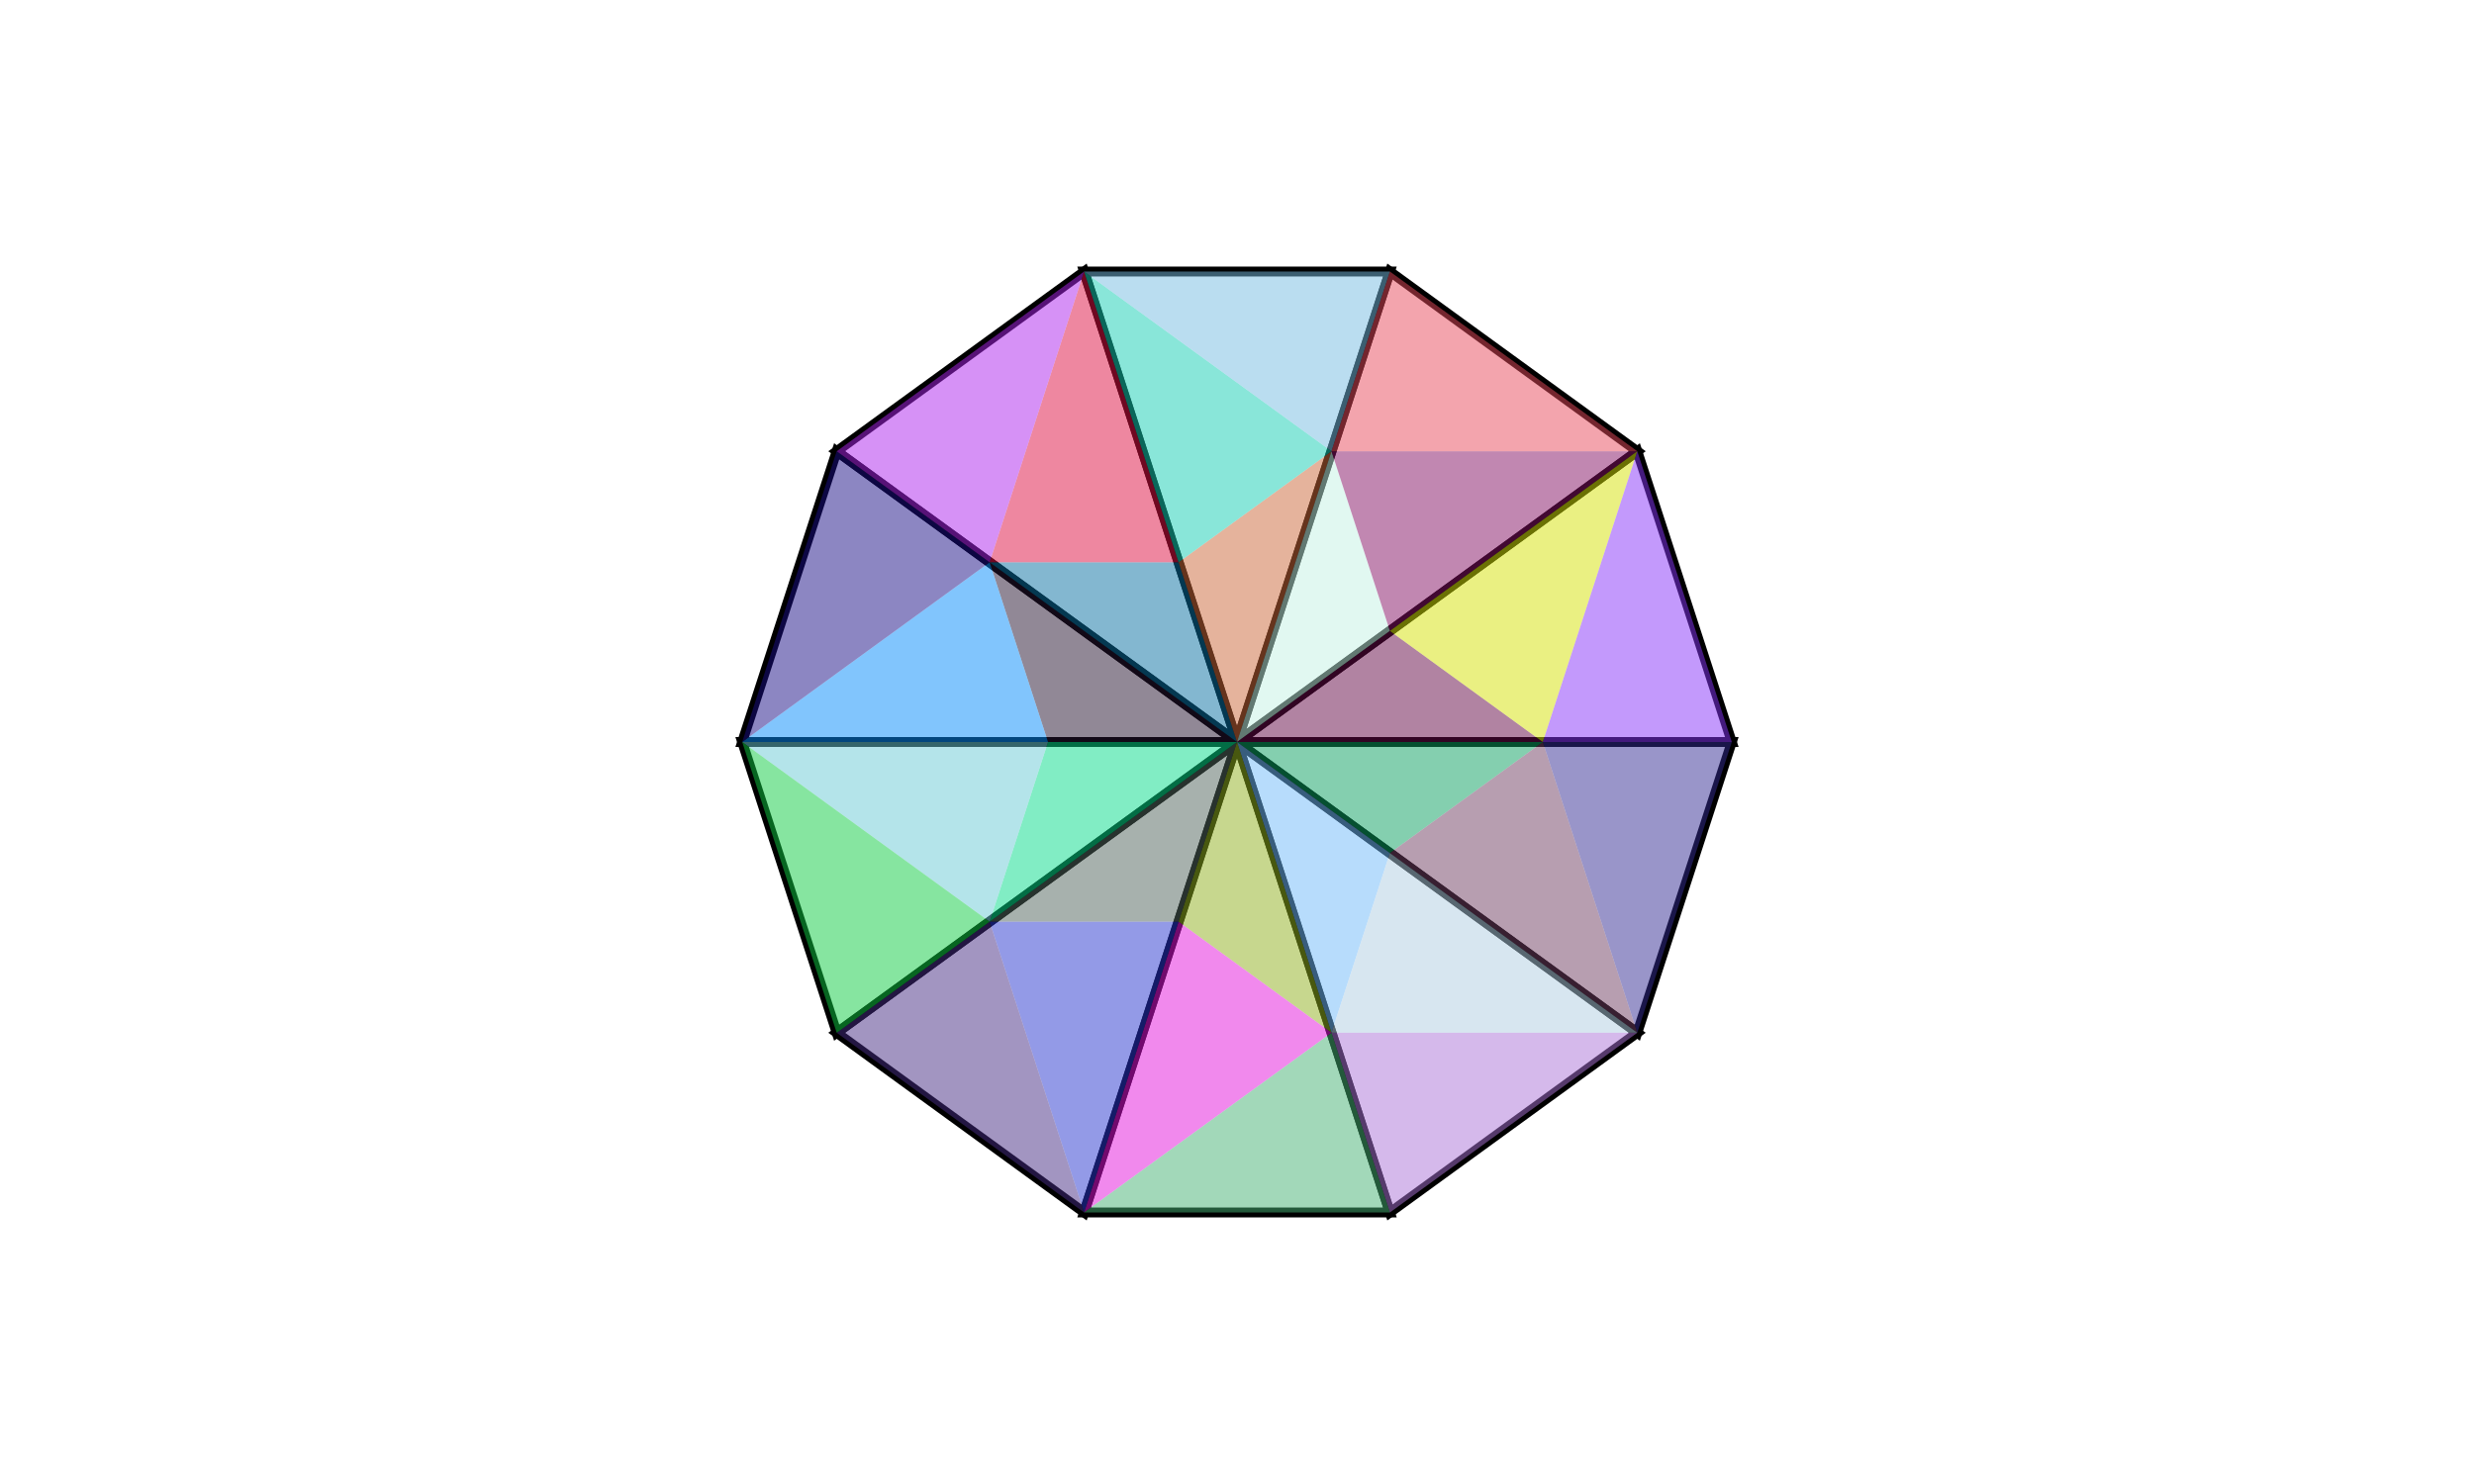
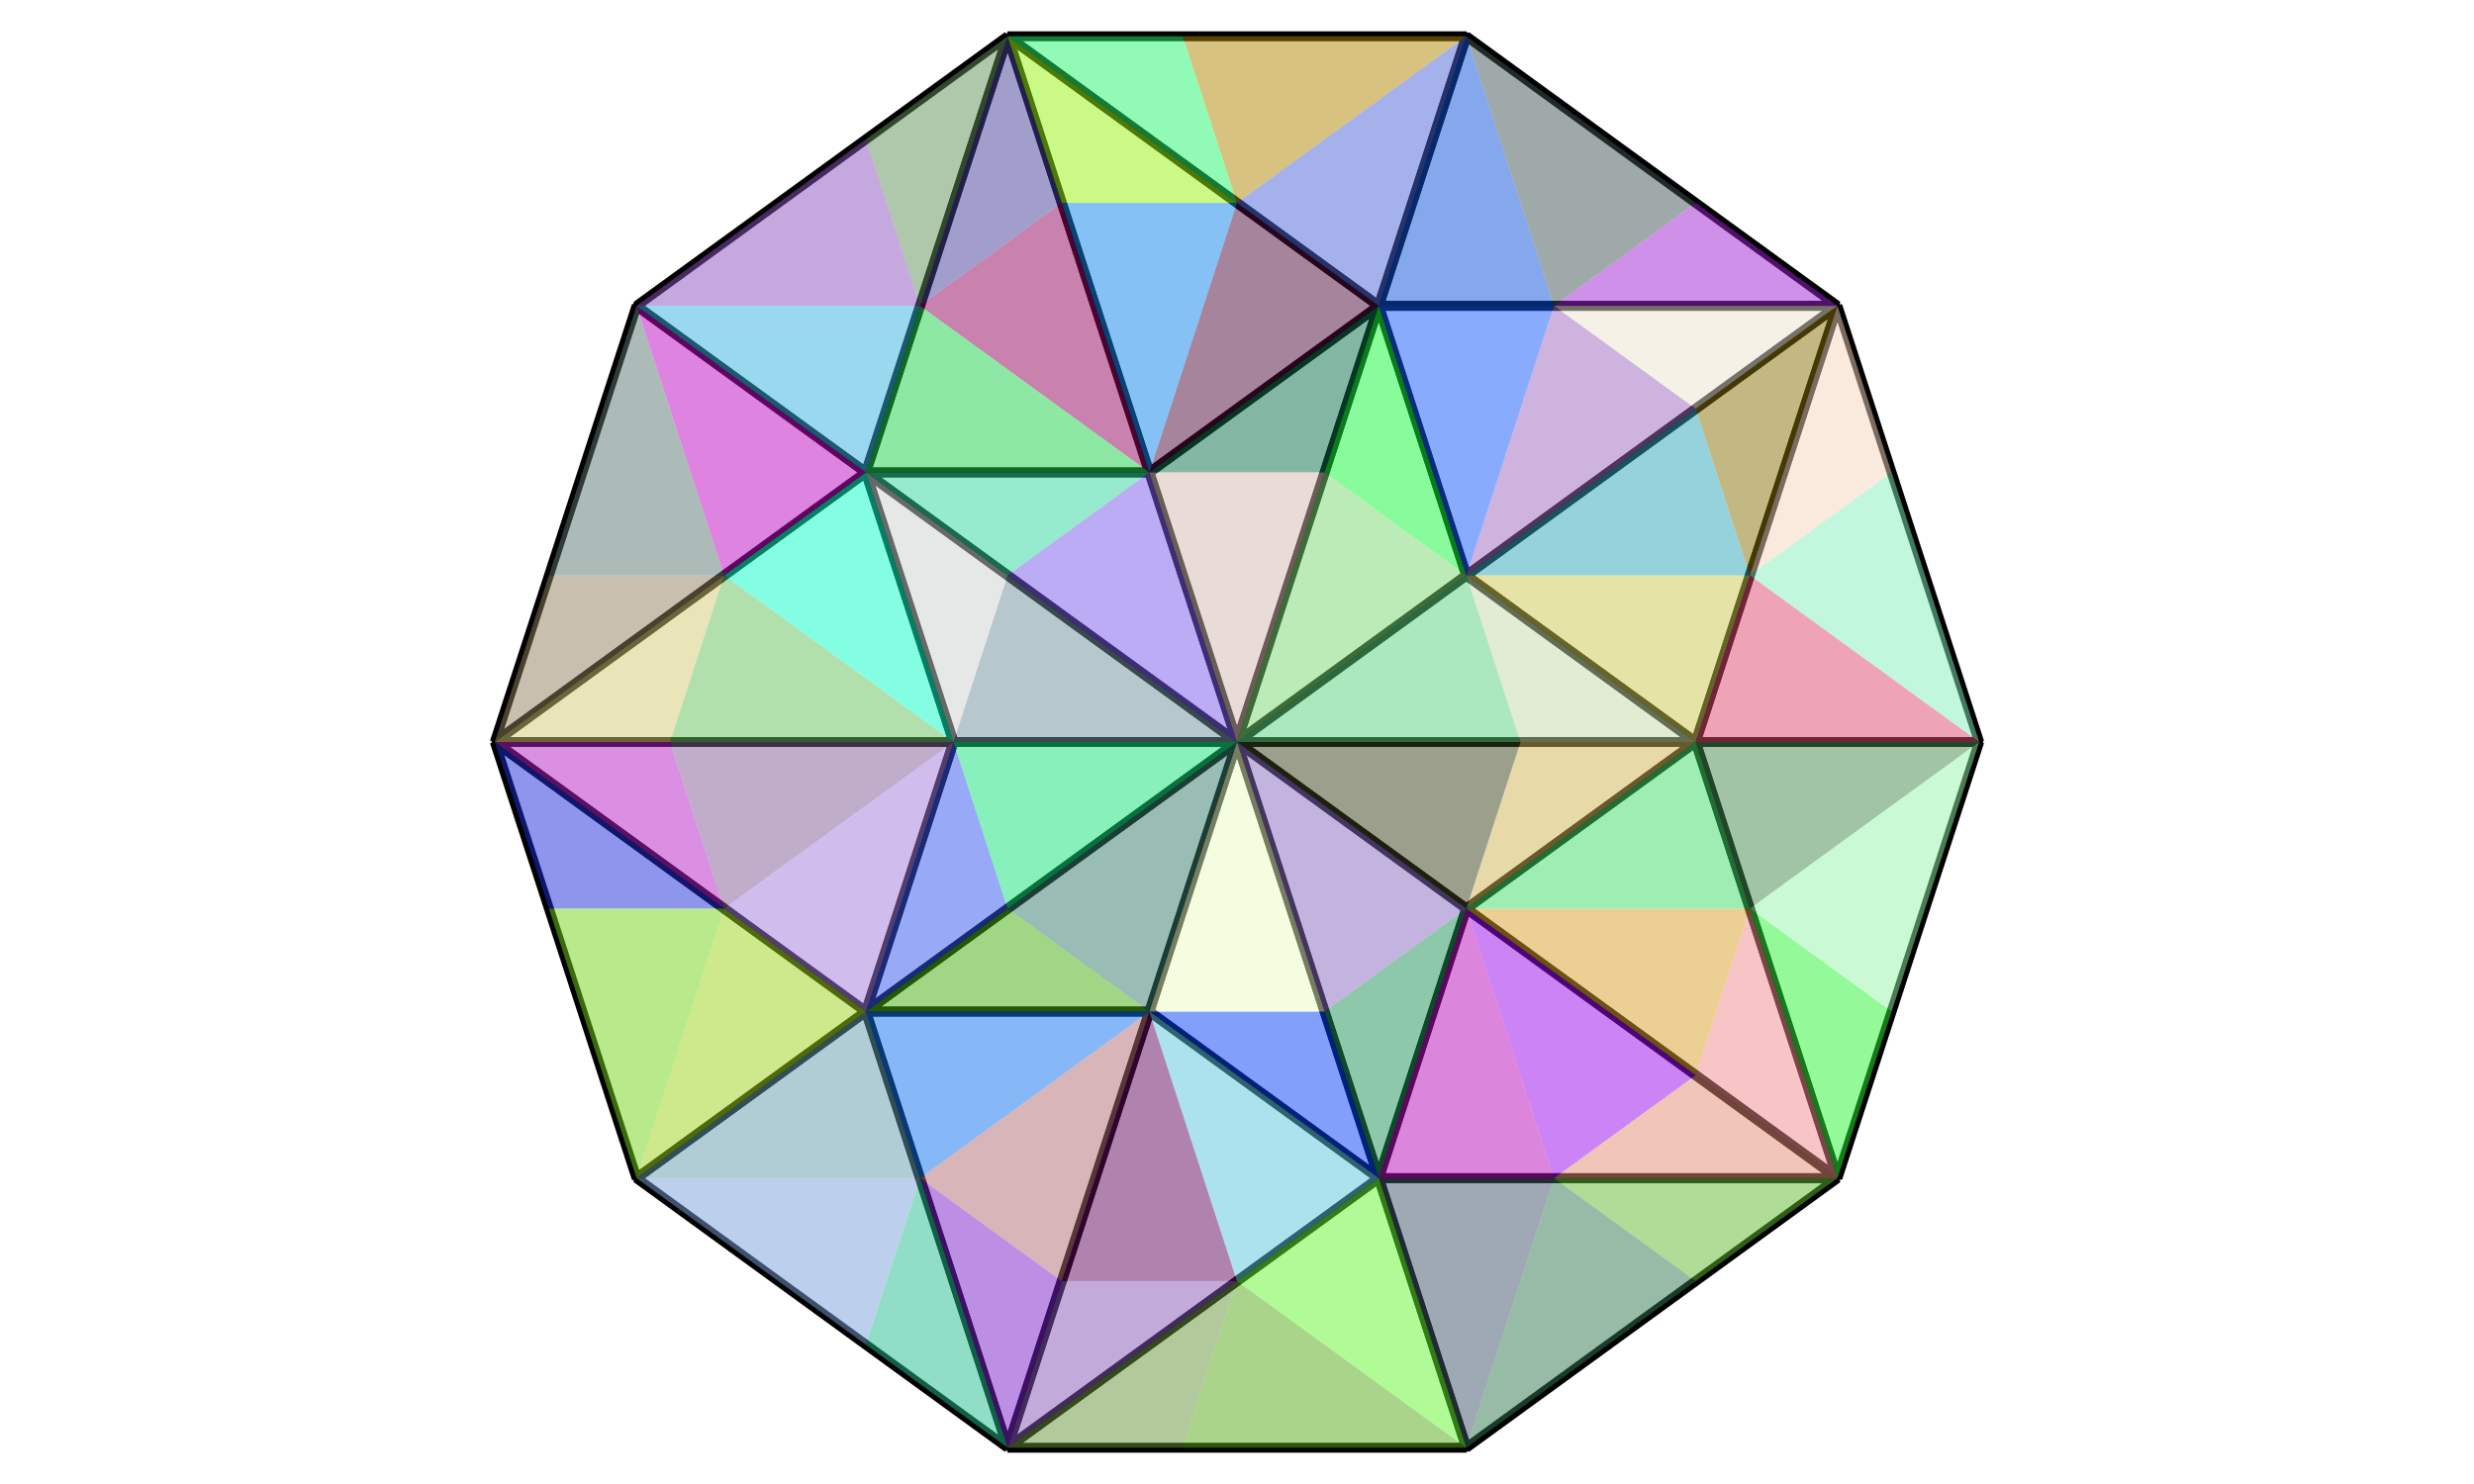
<svg xmlns="http://www.w3.org/2000/svg" width="500pt" height="300pt" viewBox="0 0 500 300" version="1.1">
-   <g id="surface6">
+   <g id="surface1473">
    <rect x="0" y="0" width="500" height="300" style="fill:rgb(100%,100%,100%);fill-opacity:1;stroke:none;" />
-     <path style="fill:none;stroke-width:2;stroke-linecap:butt;stroke-linejoin:miter;stroke:rgb(0%,0%,0%);stroke-opacity:1;stroke-miterlimit:10;" d="M 330.902 208.777 L 250 150 L 350 150 Z M 330.902 208.777 " />
-     <path style="fill:none;stroke-width:2;stroke-linecap:butt;stroke-linejoin:miter;stroke:rgb(0%,0%,0%);stroke-opacity:1;stroke-miterlimit:10;" d="M 330.902 208.777 L 250 150 L 280.902 245.105 Z M 330.902 208.777 " />
-     <path style="fill:none;stroke-width:2;stroke-linecap:butt;stroke-linejoin:miter;stroke:rgb(0%,0%,0%);stroke-opacity:1;stroke-miterlimit:10;" d="M 219.098 245.105 L 250 150 L 280.902 245.105 Z M 219.098 245.105 " />
-     <path style="fill:none;stroke-width:2;stroke-linecap:butt;stroke-linejoin:miter;stroke:rgb(0%,0%,0%);stroke-opacity:1;stroke-miterlimit:10;" d="M 219.098 245.105 L 250 150 L 169.098 208.777 Z M 219.098 245.105 " />
-     <path style="fill:none;stroke-width:2;stroke-linecap:butt;stroke-linejoin:miter;stroke:rgb(0%,0%,0%);stroke-opacity:1;stroke-miterlimit:10;" d="M 150 150 L 250 150 L 169.098 208.777 Z M 150 150 " />
-     <path style="fill:none;stroke-width:2;stroke-linecap:butt;stroke-linejoin:miter;stroke:rgb(0%,0%,0%);stroke-opacity:1;stroke-miterlimit:10;" d="M 150 150 L 250 150 L 169.098 91.223 Z M 150 150 " />
-     <path style="fill:none;stroke-width:2;stroke-linecap:butt;stroke-linejoin:miter;stroke:rgb(0%,0%,0%);stroke-opacity:1;stroke-miterlimit:10;" d="M 219.098 54.895 L 250 150 L 169.098 91.223 Z M 219.098 54.895 " />
-     <path style="fill:none;stroke-width:2;stroke-linecap:butt;stroke-linejoin:miter;stroke:rgb(0%,0%,0%);stroke-opacity:1;stroke-miterlimit:10;" d="M 219.098 54.895 L 250 150 L 280.902 54.895 Z M 219.098 54.895 " />
-     <path style="fill:none;stroke-width:2;stroke-linecap:butt;stroke-linejoin:miter;stroke:rgb(0%,0%,0%);stroke-opacity:1;stroke-miterlimit:10;" d="M 330.902 91.223 L 250 150 L 280.902 54.895 Z M 330.902 91.223 " />
-     <path style="fill:none;stroke-width:2;stroke-linecap:butt;stroke-linejoin:miter;stroke:rgb(0%,0%,0%);stroke-opacity:1;stroke-miterlimit:10;" d="M 330.902 91.223 L 250 150 L 350 150 Z M 330.902 91.223 " />
-     <path style=" stroke:none;fill-rule:nonzero;fill:rgb(3.808%,63.244%,37.994%);fill-opacity:0.5;" d="M 311.805 150 L 280.902 172.453 L 250 150 Z M 311.805 150 " />
-     <path style=" stroke:none;fill-rule:nonzero;fill:rgb(44.488%,24.886%,39.013%);fill-opacity:0.5;" d="M 280.902 172.453 L 330.902 208.777 L 311.805 150 Z M 280.902 172.453 " />
-     <path style=" stroke:none;fill-rule:nonzero;fill:rgb(20.906%,17.338%,58.178%);fill-opacity:0.5;" d="M 350 150 L 330.902 208.777 L 311.805 150 Z M 350 150 " />
-     <path style=" stroke:none;fill-rule:nonzero;fill:rgb(44.176%,72.996%,98.385%);fill-opacity:0.5;" d="M 269.098 208.777 L 280.902 172.453 L 250 150 Z M 269.098 208.777 " />
-     <path style=" stroke:none;fill-rule:nonzero;fill:rgb(69.354%,81.161%,88.846%);fill-opacity:0.5;" d="M 280.902 172.453 L 330.902 208.777 L 269.098 208.777 Z M 280.902 172.453 " />
-     <path style=" stroke:none;fill-rule:nonzero;fill:rgb(67.396%,45.433%,84.75%);fill-opacity:0.5;" d="M 280.902 245.105 L 330.902 208.777 L 269.098 208.777 Z M 280.902 245.105 " />
-     <path style=" stroke:none;fill-rule:nonzero;fill:rgb(56.734%,68.981%,12.047%);fill-opacity:0.5;" d="M 269.098 208.777 L 238.195 186.328 L 250 150 Z M 269.098 208.777 " />
-     <path style=" stroke:none;fill-rule:nonzero;fill:rgb(89.997%,8.301%,86.405%);fill-opacity:0.5;" d="M 238.195 186.328 L 219.098 245.105 L 269.098 208.777 Z M 238.195 186.328 " />
-     <path style=" stroke:none;fill-rule:nonzero;fill:rgb(27.575%,69.612%,45.613%);fill-opacity:0.5;" d="M 280.902 245.105 L 219.098 245.105 L 269.098 208.777 Z M 280.902 245.105 " />
-     <path style=" stroke:none;fill-rule:nonzero;fill:rgb(31.734%,39.486%,36.453%);fill-opacity:0.5;" d="M 200 186.328 L 238.195 186.328 L 250 150 Z M 200 186.328 " />
-     <path style=" stroke:none;fill-rule:nonzero;fill:rgb(16.187%,21.408%,81.961%);fill-opacity:0.5;" d="M 238.195 186.328 L 219.098 245.105 L 200 186.328 Z M 238.195 186.328 " />
-     <path style=" stroke:none;fill-rule:nonzero;fill:rgb(27.533%,17.184%,51.644%);fill-opacity:0.5;" d="M 169.098 208.777 L 219.098 245.105 L 200 186.328 Z M 169.098 208.777 " />
-     <path style=" stroke:none;fill-rule:nonzero;fill:rgb(1.791%,86.817%,54.275%);fill-opacity:0.5;" d="M 200 186.328 L 211.805 150 L 250 150 Z M 200 186.328 " />
-     <path style=" stroke:none;fill-rule:nonzero;fill:rgb(41.976%,79.414%,84.204%);fill-opacity:0.5;" d="M 211.805 150 L 150 150 L 200 186.328 Z M 211.805 150 " />
-     <path style=" stroke:none;fill-rule:nonzero;fill:rgb(5.411%,80.003%,25.83%);fill-opacity:0.5;" d="M 169.098 208.777 L 150 150 L 200 186.328 Z M 169.098 208.777 " />
-     <path style=" stroke:none;fill-rule:nonzero;fill:rgb(14.519%,6.938%,17.923%);fill-opacity:0.5;" d="M 200 113.672 L 211.805 150 L 250 150 Z M 200 113.672 " />
-     <path style=" stroke:none;fill-rule:nonzero;fill:rgb(2.134%,54.832%,98.81%);fill-opacity:0.5;" d="M 211.805 150 L 150 150 L 200 113.672 Z M 211.805 150 " />
-     <path style=" stroke:none;fill-rule:nonzero;fill:rgb(10.004%,5.982%,52.754%);fill-opacity:0.5;" d="M 169.098 91.223 L 150 150 L 200 113.672 Z M 169.098 91.223 " />
-     <path style=" stroke:none;fill-rule:nonzero;fill:rgb(3.332%,44.226%,63.586%);fill-opacity:0.5;" d="M 200 113.672 L 238.195 113.672 L 250 150 Z M 200 113.672 " />
-     <path style=" stroke:none;fill-rule:nonzero;fill:rgb(87.307%,6.539%,25.85%);fill-opacity:0.5;" d="M 238.195 113.672 L 219.098 54.895 L 200 113.672 Z M 238.195 113.672 " />
-     <path style=" stroke:none;fill-rule:nonzero;fill:rgb(68.195%,14.643%,93.885%);fill-opacity:0.5;" d="M 169.098 91.223 L 219.098 54.895 L 200 113.672 Z M 169.098 91.223 " />
-     <path style=" stroke:none;fill-rule:nonzero;fill:rgb(80.417%,40.898%,23.156%);fill-opacity:0.5;" d="M 269.098 91.223 L 238.195 113.672 L 250 150 Z M 269.098 91.223 " />
-     <path style=" stroke:none;fill-rule:nonzero;fill:rgb(8.294%,81.145%,70.41%);fill-opacity:0.5;" d="M 238.195 113.672 L 219.098 54.895 L 269.098 91.223 Z M 238.195 113.672 " />
-     <path style=" stroke:none;fill-rule:nonzero;fill:rgb(46.849%,74.089%,88.6%);fill-opacity:0.5;" d="M 280.902 54.895 L 219.098 54.895 L 269.098 91.223 Z M 280.902 54.895 " />
-     <path style=" stroke:none;fill-rule:nonzero;fill:rgb(77.052%,95.448%,89.967%);fill-opacity:0.5;" d="M 269.098 91.223 L 280.902 127.547 L 250 150 Z M 269.098 91.223 " />
-     <path style=" stroke:none;fill-rule:nonzero;fill:rgb(52.235%,6.29%,39.187%);fill-opacity:0.5;" d="M 280.902 127.547 L 330.902 91.223 L 269.098 91.223 Z M 280.902 127.547 " />
-     <path style=" stroke:none;fill-rule:nonzero;fill:rgb(91.194%,29.173%,36.047%);fill-opacity:0.5;" d="M 280.902 54.895 L 330.902 91.223 L 269.098 91.223 Z M 280.902 54.895 " />
-     <path style=" stroke:none;fill-rule:nonzero;fill:rgb(39.163%,3.208%,27.783%);fill-opacity:0.5;" d="M 311.805 150 L 280.902 127.547 L 250 150 Z M 311.805 150 " />
-     <path style=" stroke:none;fill-rule:nonzero;fill:rgb(83.879%,88.886%,2.768%);fill-opacity:0.5;" d="M 280.902 127.547 L 330.902 91.223 L 311.805 150 Z M 280.902 127.547 " />
-     <path style=" stroke:none;fill-rule:nonzero;fill:rgb(53.232%,20.207%,98.446%);fill-opacity:0.5;" d="M 350 150 L 330.902 91.223 L 311.805 150 Z M 350 150 " />
+     <path style="fill:none;stroke-width:2;stroke-linecap:butt;stroke-linejoin:bevel;stroke:rgb(0%,0%,0%);stroke-opacity:1;stroke-miterlimit:10;" d="M 250 150 L 296.352 183.676 L 342.707 150 Z M 250 150 " />
+     <path style="fill:none;stroke-width:2;stroke-linecap:butt;stroke-linejoin:bevel;stroke:rgb(0%,0%,0%);stroke-opacity:1;stroke-miterlimit:10;" d="M 296.352 183.676 L 371.352 238.168 L 342.707 150 Z M 296.352 183.676 " />
+     <path style="fill:none;stroke-width:2;stroke-linecap:butt;stroke-linejoin:bevel;stroke:rgb(0%,0%,0%);stroke-opacity:1;stroke-miterlimit:10;" d="M 342.707 150 L 371.352 238.168 L 400 150 Z M 342.707 150 " />
+     <path style="fill:none;stroke-width:2;stroke-linecap:butt;stroke-linejoin:bevel;stroke:rgb(0%,0%,0%);stroke-opacity:1;stroke-miterlimit:10;" d="M 278.648 238.168 L 296.352 183.676 L 250 150 Z M 278.648 238.168 " />
+     <path style="fill:none;stroke-width:2;stroke-linecap:butt;stroke-linejoin:bevel;stroke:rgb(0%,0%,0%);stroke-opacity:1;stroke-miterlimit:10;" d="M 278.648 238.168 L 371.352 238.168 L 296.352 183.676 Z M 278.648 238.168 " />
+     <path style="fill:none;stroke-width:2;stroke-linecap:butt;stroke-linejoin:bevel;stroke:rgb(0%,0%,0%);stroke-opacity:1;stroke-miterlimit:10;" d="M 296.352 292.66 L 371.352 238.168 L 278.648 238.168 Z M 296.352 292.66 " />
+     <path style="fill:none;stroke-width:2;stroke-linecap:butt;stroke-linejoin:bevel;stroke:rgb(0%,0%,0%);stroke-opacity:1;stroke-miterlimit:10;" d="M 250 150 L 232.293 204.492 L 278.648 238.168 Z M 250 150 " />
+     <path style="fill:none;stroke-width:2;stroke-linecap:butt;stroke-linejoin:bevel;stroke:rgb(0%,0%,0%);stroke-opacity:1;stroke-miterlimit:10;" d="M 232.293 204.492 L 203.648 292.66 L 278.648 238.168 Z M 232.293 204.492 " />
+     <path style="fill:none;stroke-width:2;stroke-linecap:butt;stroke-linejoin:bevel;stroke:rgb(0%,0%,0%);stroke-opacity:1;stroke-miterlimit:10;" d="M 278.648 238.168 L 203.648 292.66 L 296.352 292.66 Z M 278.648 238.168 " />
+     <path style="fill:none;stroke-width:2;stroke-linecap:butt;stroke-linejoin:bevel;stroke:rgb(0%,0%,0%);stroke-opacity:1;stroke-miterlimit:10;" d="M 175 204.492 L 232.293 204.492 L 250 150 Z M 175 204.492 " />
+     <path style="fill:none;stroke-width:2;stroke-linecap:butt;stroke-linejoin:bevel;stroke:rgb(0%,0%,0%);stroke-opacity:1;stroke-miterlimit:10;" d="M 175 204.492 L 203.648 292.66 L 232.293 204.492 Z M 175 204.492 " />
+     <path style="fill:none;stroke-width:2;stroke-linecap:butt;stroke-linejoin:bevel;stroke:rgb(0%,0%,0%);stroke-opacity:1;stroke-miterlimit:10;" d="M 128.648 238.168 L 203.648 292.66 L 175 204.492 Z M 128.648 238.168 " />
+     <path style="fill:none;stroke-width:2;stroke-linecap:butt;stroke-linejoin:bevel;stroke:rgb(0%,0%,0%);stroke-opacity:1;stroke-miterlimit:10;" d="M 250 150 L 192.707 150 L 175 204.492 Z M 250 150 " />
+     <path style="fill:none;stroke-width:2;stroke-linecap:butt;stroke-linejoin:bevel;stroke:rgb(0%,0%,0%);stroke-opacity:1;stroke-miterlimit:10;" d="M 192.707 150 L 100 150 L 175 204.492 Z M 192.707 150 " />
+     <path style="fill:none;stroke-width:2;stroke-linecap:butt;stroke-linejoin:bevel;stroke:rgb(0%,0%,0%);stroke-opacity:1;stroke-miterlimit:10;" d="M 175 204.492 L 100 150 L 128.648 238.168 Z M 175 204.492 " />
+     <path style="fill:none;stroke-width:2;stroke-linecap:butt;stroke-linejoin:bevel;stroke:rgb(0%,0%,0%);stroke-opacity:1;stroke-miterlimit:10;" d="M 175 95.508 L 192.707 150 L 250 150 Z M 175 95.508 " />
+     <path style="fill:none;stroke-width:2;stroke-linecap:butt;stroke-linejoin:bevel;stroke:rgb(0%,0%,0%);stroke-opacity:1;stroke-miterlimit:10;" d="M 175 95.508 L 100 150 L 192.707 150 Z M 175 95.508 " />
+     <path style="fill:none;stroke-width:2;stroke-linecap:butt;stroke-linejoin:bevel;stroke:rgb(0%,0%,0%);stroke-opacity:1;stroke-miterlimit:10;" d="M 128.648 61.832 L 100 150 L 175 95.508 Z M 128.648 61.832 " />
+     <path style="fill:none;stroke-width:2;stroke-linecap:butt;stroke-linejoin:bevel;stroke:rgb(0%,0%,0%);stroke-opacity:1;stroke-miterlimit:10;" d="M 250 150 L 232.293 95.508 L 175 95.508 Z M 250 150 " />
+     <path style="fill:none;stroke-width:2;stroke-linecap:butt;stroke-linejoin:bevel;stroke:rgb(0%,0%,0%);stroke-opacity:1;stroke-miterlimit:10;" d="M 232.293 95.508 L 203.648 7.34 L 175 95.508 Z M 232.293 95.508 " />
+     <path style="fill:none;stroke-width:2;stroke-linecap:butt;stroke-linejoin:bevel;stroke:rgb(0%,0%,0%);stroke-opacity:1;stroke-miterlimit:10;" d="M 175 95.508 L 203.648 7.34 L 128.648 61.832 Z M 175 95.508 " />
+     <path style="fill:none;stroke-width:2;stroke-linecap:butt;stroke-linejoin:bevel;stroke:rgb(0%,0%,0%);stroke-opacity:1;stroke-miterlimit:10;" d="M 278.648 61.832 L 232.293 95.508 L 250 150 Z M 278.648 61.832 " />
+     <path style="fill:none;stroke-width:2;stroke-linecap:butt;stroke-linejoin:bevel;stroke:rgb(0%,0%,0%);stroke-opacity:1;stroke-miterlimit:10;" d="M 278.648 61.832 L 203.648 7.34 L 232.293 95.508 Z M 278.648 61.832 " />
+     <path style="fill:none;stroke-width:2;stroke-linecap:butt;stroke-linejoin:bevel;stroke:rgb(0%,0%,0%);stroke-opacity:1;stroke-miterlimit:10;" d="M 296.352 7.34 L 203.648 7.34 L 278.648 61.832 Z M 296.352 7.34 " />
+     <path style="fill:none;stroke-width:2;stroke-linecap:butt;stroke-linejoin:bevel;stroke:rgb(0%,0%,0%);stroke-opacity:1;stroke-miterlimit:10;" d="M 250 150 L 296.352 116.324 L 278.648 61.832 Z M 250 150 " />
+     <path style="fill:none;stroke-width:2;stroke-linecap:butt;stroke-linejoin:bevel;stroke:rgb(0%,0%,0%);stroke-opacity:1;stroke-miterlimit:10;" d="M 296.352 116.324 L 371.352 61.832 L 278.648 61.832 Z M 296.352 116.324 " />
+     <path style="fill:none;stroke-width:2;stroke-linecap:butt;stroke-linejoin:bevel;stroke:rgb(0%,0%,0%);stroke-opacity:1;stroke-miterlimit:10;" d="M 278.648 61.832 L 371.352 61.832 L 296.352 7.34 Z M 278.648 61.832 " />
+     <path style="fill:none;stroke-width:2;stroke-linecap:butt;stroke-linejoin:bevel;stroke:rgb(0%,0%,0%);stroke-opacity:1;stroke-miterlimit:10;" d="M 342.707 150 L 296.352 116.324 L 250 150 Z M 342.707 150 " />
+     <path style="fill:none;stroke-width:2;stroke-linecap:butt;stroke-linejoin:bevel;stroke:rgb(0%,0%,0%);stroke-opacity:1;stroke-miterlimit:10;" d="M 342.707 150 L 371.352 61.832 L 296.352 116.324 Z M 342.707 150 " />
+     <path style="fill:none;stroke-width:2;stroke-linecap:butt;stroke-linejoin:bevel;stroke:rgb(0%,0%,0%);stroke-opacity:1;stroke-miterlimit:10;" d="M 400 150 L 371.352 61.832 L 342.707 150 Z M 400 150 " />
+     <path style=" stroke:none;fill-rule:nonzero;fill:rgb(82.722%,70.588%,32.442%);fill-opacity:0.5;" d="M 342.707 150 L 307.293 150 L 296.352 183.676 Z M 342.707 150 " />
+     <path style=" stroke:none;fill-rule:nonzero;fill:rgb(22.178%,25.601%,10.646%);fill-opacity:0.5;" d="M 307.293 150 L 250 150 L 296.352 183.676 Z M 307.293 150 " />
+     <path style=" stroke:none;fill-rule:nonzero;fill:rgb(95.105%,54.876%,55.917%);fill-opacity:0.5;" d="M 353.648 183.676 L 342.707 217.355 L 371.352 238.168 Z M 353.648 183.676 " />
+     <path style=" stroke:none;fill-rule:nonzero;fill:rgb(85.577%,63.459%,15.824%);fill-opacity:0.5;" d="M 353.648 183.676 L 296.352 183.676 L 342.707 217.355 Z M 353.648 183.676 " />
+     <path style=" stroke:none;fill-rule:nonzero;fill:rgb(24.191%,86.158%,40.334%);fill-opacity:0.5;" d="M 342.707 150 L 296.352 183.676 L 353.648 183.676 Z M 342.707 150 " />
+     <path style=" stroke:none;fill-rule:nonzero;fill:rgb(16.378%,96.242%,20.011%);fill-opacity:0.5;" d="M 371.352 238.168 L 382.293 204.492 L 353.648 183.676 Z M 371.352 238.168 " />
+     <path style=" stroke:none;fill-rule:nonzero;fill:rgb(59.104%,97.006%,66.952%);fill-opacity:0.5;" d="M 382.293 204.492 L 400 150 L 353.648 183.676 Z M 382.293 204.492 " />
+     <path style=" stroke:none;fill-rule:nonzero;fill:rgb(27.944%,54.484%,30.712%);fill-opacity:0.5;" d="M 353.648 183.676 L 400 150 L 342.707 150 Z M 353.648 183.676 " />
+     <path style=" stroke:none;fill-rule:nonzero;fill:rgb(11.259%,57.255%,33.8%);fill-opacity:0.5;" d="M 296.352 183.676 L 267.707 204.492 L 278.648 238.168 Z M 296.352 183.676 " />
+     <path style=" stroke:none;fill-rule:nonzero;fill:rgb(53.211%,40.985%,75.542%);fill-opacity:0.5;" d="M 296.352 183.676 L 250 150 L 267.707 204.492 Z M 296.352 183.676 " />
+     <path style=" stroke:none;fill-rule:nonzero;fill:rgb(89.499%,54.806%,45.081%);fill-opacity:0.5;" d="M 371.352 238.168 L 342.707 217.355 L 314.059 238.168 Z M 371.352 238.168 " />
+     <path style=" stroke:none;fill-rule:nonzero;fill:rgb(60.039%,3.707%,92.92%);fill-opacity:0.5;" d="M 342.707 217.355 L 296.352 183.676 L 314.059 238.168 Z M 342.707 217.355 " />
+     <path style=" stroke:none;fill-rule:nonzero;fill:rgb(72.663%,5.784%,73.259%);fill-opacity:0.5;" d="M 314.059 238.168 L 296.352 183.676 L 278.648 238.168 Z M 314.059 238.168 " />
+     <path style=" stroke:none;fill-rule:nonzero;fill:rgb(37.597%,73.486%,18.188%);fill-opacity:0.5;" d="M 314.059 238.168 L 342.707 258.98 L 371.352 238.168 Z M 314.059 238.168 " />
+     <path style=" stroke:none;fill-rule:nonzero;fill:rgb(18.994%,46.91%,30.542%);fill-opacity:0.5;" d="M 314.059 238.168 L 296.352 292.66 L 342.707 258.98 Z M 314.059 238.168 " />
+     <path style=" stroke:none;fill-rule:nonzero;fill:rgb(24.629%,33.478%,40.895%);fill-opacity:0.5;" d="M 278.648 238.168 L 296.352 292.66 L 314.059 238.168 Z M 278.648 238.168 " />
+     <path style=" stroke:none;fill-rule:nonzero;fill:rgb(2.573%,26.188%,97.68%);fill-opacity:0.5;" d="M 278.648 238.168 L 267.707 204.492 L 232.293 204.492 Z M 278.648 238.168 " />
+     <path style=" stroke:none;fill-rule:nonzero;fill:rgb(92.627%,98.853%,77.145%);fill-opacity:0.5;" d="M 267.707 204.492 L 250 150 L 232.293 204.492 Z M 267.707 204.492 " />
+     <path style=" stroke:none;fill-rule:nonzero;fill:rgb(52.96%,34.151%,71.996%);fill-opacity:0.5;" d="M 250 258.98 L 214.59 258.98 L 203.648 292.66 Z M 250 258.98 " />
+     <path style=" stroke:none;fill-rule:nonzero;fill:rgb(38.722%,3.41%,37.837%);fill-opacity:0.5;" d="M 250 258.98 L 232.293 204.492 L 214.59 258.98 Z M 250 258.98 " />
+     <path style=" stroke:none;fill-rule:nonzero;fill:rgb(34.409%,77.486%,86.168%);fill-opacity:0.5;" d="M 278.648 238.168 L 232.293 204.492 L 250 258.98 Z M 278.648 238.168 " />
+     <path style=" stroke:none;fill-rule:nonzero;fill:rgb(40.193%,58.834%,22.221%);fill-opacity:0.5;" d="M 203.648 292.66 L 239.059 292.66 L 250 258.98 Z M 203.648 292.66 " />
+     <path style=" stroke:none;fill-rule:nonzero;fill:rgb(33.215%,66.513%,8.477%);fill-opacity:0.5;" d="M 239.059 292.66 L 296.352 292.66 L 250 258.98 Z M 239.059 292.66 " />
+     <path style=" stroke:none;fill-rule:nonzero;fill:rgb(38.251%,97.551%,17.439%);fill-opacity:0.5;" d="M 250 258.98 L 296.352 292.66 L 278.648 238.168 Z M 250 258.98 " />
+     <path style=" stroke:none;fill-rule:nonzero;fill:rgb(25.908%,68.282%,4.293%);fill-opacity:0.5;" d="M 232.293 204.492 L 203.648 183.676 L 175 204.492 Z M 232.293 204.492 " />
+     <path style=" stroke:none;fill-rule:nonzero;fill:rgb(20.269%,48.049%,41.981%);fill-opacity:0.5;" d="M 232.293 204.492 L 250 150 L 203.648 183.676 Z M 232.293 204.492 " />
+     <path style=" stroke:none;fill-rule:nonzero;fill:rgb(48.172%,12.987%,80.001%);fill-opacity:0.5;" d="M 203.648 292.66 L 214.59 258.98 L 185.941 238.168 Z M 203.648 292.66 " />
+     <path style=" stroke:none;fill-rule:nonzero;fill:rgb(70.215%,42.546%,45.156%);fill-opacity:0.5;" d="M 214.59 258.98 L 232.293 204.492 L 185.941 238.168 Z M 214.59 258.98 " />
+     <path style=" stroke:none;fill-rule:nonzero;fill:rgb(5.606%,44.188%,94.167%);fill-opacity:0.5;" d="M 185.941 238.168 L 232.293 204.492 L 175 204.492 Z M 185.941 238.168 " />
+     <path style=" stroke:none;fill-rule:nonzero;fill:rgb(14.105%,74.393%,56.299%);fill-opacity:0.5;" d="M 185.941 238.168 L 175 271.844 L 203.648 292.66 Z M 185.941 238.168 " />
+     <path style=" stroke:none;fill-rule:nonzero;fill:rgb(47.966%,62.716%,85.997%);fill-opacity:0.5;" d="M 185.941 238.168 L 128.648 238.168 L 175 271.844 Z M 185.941 238.168 " />
+     <path style=" stroke:none;fill-rule:nonzero;fill:rgb(38.759%,61.493%,67.861%);fill-opacity:0.5;" d="M 175 204.492 L 128.648 238.168 L 185.941 238.168 Z M 175 204.492 " />
+     <path style=" stroke:none;fill-rule:nonzero;fill:rgb(19.686%,33.336%,94.776%);fill-opacity:0.5;" d="M 175 204.492 L 203.648 183.676 L 192.707 150 Z M 175 204.492 " />
+     <path style=" stroke:none;fill-rule:nonzero;fill:rgb(7.293%,89.392%,46.901%);fill-opacity:0.5;" d="M 203.648 183.676 L 250 150 L 192.707 150 Z M 203.648 183.676 " />
+     <path style=" stroke:none;fill-rule:nonzero;fill:rgb(72.159%,12.632%,77.557%);fill-opacity:0.5;" d="M 146.352 183.676 L 135.41 150 L 100 150 Z M 146.352 183.676 " />
+     <path style=" stroke:none;fill-rule:nonzero;fill:rgb(50.106%,36.401%,59.387%);fill-opacity:0.5;" d="M 146.352 183.676 L 192.707 150 L 135.41 150 Z M 146.352 183.676 " />
+     <path style=" stroke:none;fill-rule:nonzero;fill:rgb(63.742%,48.547%,86.337%);fill-opacity:0.5;" d="M 175 204.492 L 192.707 150 L 146.352 183.676 Z M 175 204.492 " />
+     <path style=" stroke:none;fill-rule:nonzero;fill:rgb(11.349%,17.399%,85.873%);fill-opacity:0.5;" d="M 100 150 L 110.941 183.676 L 146.352 183.676 Z M 100 150 " />
+     <path style=" stroke:none;fill-rule:nonzero;fill:rgb(44.908%,83.38%,9.749%);fill-opacity:0.5;" d="M 110.941 183.676 L 128.648 238.168 L 146.352 183.676 Z M 110.941 183.676 " />
+     <path style=" stroke:none;fill-rule:nonzero;fill:rgb(62.495%,82.302%,10.696%);fill-opacity:0.5;" d="M 146.352 183.676 L 128.648 238.168 L 175 204.492 Z M 146.352 183.676 " />
+     <path style=" stroke:none;fill-rule:nonzero;fill:rgb(80.364%,82.444%,80.799%);fill-opacity:0.5;" d="M 192.707 150 L 203.648 116.324 L 175 95.508 Z M 192.707 150 " />
+     <path style=" stroke:none;fill-rule:nonzero;fill:rgb(43.136%,56.423%,61.684%);fill-opacity:0.5;" d="M 192.707 150 L 250 150 L 203.648 116.324 Z M 192.707 150 " />
+     <path style=" stroke:none;fill-rule:nonzero;fill:rgb(83.928%,79.817%,44.656%);fill-opacity:0.5;" d="M 100 150 L 135.41 150 L 146.352 116.324 Z M 100 150 " />
+     <path style=" stroke:none;fill-rule:nonzero;fill:rgb(39.504%,76.645%,35.179%);fill-opacity:0.5;" d="M 135.41 150 L 192.707 150 L 146.352 116.324 Z M 135.41 150 " />
+     <path style=" stroke:none;fill-rule:nonzero;fill:rgb(3.817%,99.711%,77.897%);fill-opacity:0.5;" d="M 146.352 116.324 L 192.707 150 L 175 95.508 Z M 146.352 116.324 " />
+     <path style=" stroke:none;fill-rule:nonzero;fill:rgb(57.29%,50.221%,37.491%);fill-opacity:0.5;" d="M 146.352 116.324 L 110.941 116.324 L 100 150 Z M 146.352 116.324 " />
+     <path style=" stroke:none;fill-rule:nonzero;fill:rgb(35.634%,47.346%,45.007%);fill-opacity:0.5;" d="M 146.352 116.324 L 128.648 61.832 L 110.941 116.324 Z M 146.352 116.324 " />
+     <path style=" stroke:none;fill-rule:nonzero;fill:rgb(75.52%,3.343%,77.206%);fill-opacity:0.5;" d="M 175 95.508 L 128.648 61.832 L 146.352 116.324 Z M 175 95.508 " />
+     <path style=" stroke:none;fill-rule:nonzero;fill:rgb(18.075%,83.761%,61.099%);fill-opacity:0.5;" d="M 175 95.508 L 203.648 116.324 L 232.293 95.508 Z M 175 95.508 " />
+     <path style=" stroke:none;fill-rule:nonzero;fill:rgb(47.816%,35.624%,92.455%);fill-opacity:0.5;" d="M 203.648 116.324 L 250 150 L 232.293 95.508 Z M 203.648 116.324 " />
+     <path style=" stroke:none;fill-rule:nonzero;fill:rgb(27.265%,24.719%,59.638%);fill-opacity:0.5;" d="M 185.941 61.832 L 214.59 41.02 L 203.648 7.34 Z M 185.941 61.832 " />
+     <path style=" stroke:none;fill-rule:nonzero;fill:rgb(57.958%,1.53%,36.839%);fill-opacity:0.5;" d="M 185.941 61.832 L 232.293 95.508 L 214.59 41.02 Z M 185.941 61.832 " />
+     <path style=" stroke:none;fill-rule:nonzero;fill:rgb(10%,82.379%,28.223%);fill-opacity:0.5;" d="M 175 95.508 L 232.293 95.508 L 185.941 61.832 Z M 175 95.508 " />
+     <path style=" stroke:none;fill-rule:nonzero;fill:rgb(37.582%,56.332%,33.775%);fill-opacity:0.5;" d="M 203.648 7.34 L 175 28.156 L 185.941 61.832 Z M 203.648 7.34 " />
+     <path style=" stroke:none;fill-rule:nonzero;fill:rgb(54.518%,32.03%,74.686%);fill-opacity:0.5;" d="M 175 28.156 L 128.648 61.832 L 185.941 61.832 Z M 175 28.156 " />
+     <path style=" stroke:none;fill-rule:nonzero;fill:rgb(21.528%,69.688%,89.154%);fill-opacity:0.5;" d="M 185.941 61.832 L 128.648 61.832 L 175 95.508 Z M 185.941 61.832 " />
+     <path style=" stroke:none;fill-rule:nonzero;fill:rgb(3.666%,43.778%,29.299%);fill-opacity:0.5;" d="M 232.293 95.508 L 267.707 95.508 L 278.648 61.832 Z M 232.293 95.508 " />
+     <path style=" stroke:none;fill-rule:nonzero;fill:rgb(83.292%,73.464%,68.574%);fill-opacity:0.5;" d="M 232.293 95.508 L 250 150 L 267.707 95.508 Z M 232.293 95.508 " />
+     <path style=" stroke:none;fill-rule:nonzero;fill:rgb(58.862%,96.07%,4.53%);fill-opacity:0.5;" d="M 203.648 7.34 L 214.59 41.02 L 250 41.02 Z M 203.648 7.34 " />
+     <path style=" stroke:none;fill-rule:nonzero;fill:rgb(4.937%,51.862%,91.834%);fill-opacity:0.5;" d="M 214.59 41.02 L 232.293 95.508 L 250 41.02 Z M 214.59 41.02 " />
+     <path style=" stroke:none;fill-rule:nonzero;fill:rgb(30.539%,3.853%,22.492%);fill-opacity:0.5;" d="M 250 41.02 L 232.293 95.508 L 278.648 61.832 Z M 250 41.02 " />
+     <path style=" stroke:none;fill-rule:nonzero;fill:rgb(14.172%,97.774%,43.282%);fill-opacity:0.5;" d="M 250 41.02 L 239.059 7.34 L 203.648 7.34 Z M 250 41.02 " />
+     <path style=" stroke:none;fill-rule:nonzero;fill:rgb(69.415%,52.395%,0.777%);fill-opacity:0.5;" d="M 250 41.02 L 296.352 7.34 L 239.059 7.34 Z M 250 41.02 " />
+     <path style=" stroke:none;fill-rule:nonzero;fill:rgb(29.609%,39.4%,84.106%);fill-opacity:0.5;" d="M 278.648 61.832 L 296.352 7.34 L 250 41.02 Z M 278.648 61.832 " />
+     <path style=" stroke:none;fill-rule:nonzero;fill:rgb(6.89%,97.607%,21.338%);fill-opacity:0.5;" d="M 278.648 61.832 L 267.707 95.508 L 296.352 116.324 Z M 278.648 61.832 " />
+     <path style=" stroke:none;fill-rule:nonzero;fill:rgb(46.958%,85.823%,44.859%);fill-opacity:0.5;" d="M 267.707 95.508 L 250 150 L 296.352 116.324 Z M 267.707 95.508 " />
+     <path style=" stroke:none;fill-rule:nonzero;fill:rgb(92.739%,89.505%,81.258%);fill-opacity:0.5;" d="M 314.059 61.832 L 342.707 82.645 L 371.352 61.832 Z M 314.059 61.832 " />
+     <path style=" stroke:none;fill-rule:nonzero;fill:rgb(62.065%,40.994%,75.006%);fill-opacity:0.5;" d="M 314.059 61.832 L 296.352 116.324 L 342.707 82.645 Z M 314.059 61.832 " />
+     <path style=" stroke:none;fill-rule:nonzero;fill:rgb(7.892%,35.044%,99.375%);fill-opacity:0.5;" d="M 278.648 61.832 L 296.352 116.324 L 314.059 61.832 Z M 278.648 61.832 " />
+     <path style=" stroke:none;fill-rule:nonzero;fill:rgb(63.118%,13.18%,84.271%);fill-opacity:0.5;" d="M 371.352 61.832 L 342.707 41.02 L 314.059 61.832 Z M 371.352 61.832 " />
+     <path style=" stroke:none;fill-rule:nonzero;fill:rgb(26.375%,33.23%,33.359%);fill-opacity:0.5;" d="M 342.707 41.02 L 296.352 7.34 L 314.059 61.832 Z M 342.707 41.02 " />
+     <path style=" stroke:none;fill-rule:nonzero;fill:rgb(5.221%,32.56%,86.029%);fill-opacity:0.5;" d="M 314.059 61.832 L 296.352 7.34 L 278.648 61.832 Z M 314.059 61.832 " />
+     <path style=" stroke:none;fill-rule:nonzero;fill:rgb(77.464%,85.72%,65.845%);fill-opacity:0.5;" d="M 296.352 116.324 L 307.293 150 L 342.707 150 Z M 296.352 116.324 " />
+     <path style=" stroke:none;fill-rule:nonzero;fill:rgb(35.746%,82.512%,49.475%);fill-opacity:0.5;" d="M 296.352 116.324 L 250 150 L 307.293 150 Z M 296.352 116.324 " />
+     <path style=" stroke:none;fill-rule:nonzero;fill:rgb(53.198%,45.279%,1.706%);fill-opacity:0.5;" d="M 371.352 61.832 L 342.707 82.645 L 353.648 116.324 Z M 371.352 61.832 " />
+     <path style=" stroke:none;fill-rule:nonzero;fill:rgb(18.052%,65.635%,72.156%);fill-opacity:0.5;" d="M 342.707 82.645 L 296.352 116.324 L 353.648 116.324 Z M 342.707 82.645 " />
+     <path style=" stroke:none;fill-rule:nonzero;fill:rgb(80.093%,78.54%,31.137%);fill-opacity:0.5;" d="M 353.648 116.324 L 296.352 116.324 L 342.707 150 Z M 353.648 116.324 " />
+     <path style=" stroke:none;fill-rule:nonzero;fill:rgb(96.434%,83.036%,73.743%);fill-opacity:0.5;" d="M 353.648 116.324 L 382.293 95.508 L 371.352 61.832 Z M 353.648 116.324 " />
+     <path style=" stroke:none;fill-rule:nonzero;fill:rgb(52.036%,95.08%,73.705%);fill-opacity:0.5;" d="M 353.648 116.324 L 400 150 L 382.293 95.508 Z M 353.648 116.324 " />
+     <path style=" stroke:none;fill-rule:nonzero;fill:rgb(87.286%,28.328%,44.018%);fill-opacity:0.5;" d="M 342.707 150 L 400 150 L 353.648 116.324 Z M 342.707 150 " />
  </g>
</svg>
